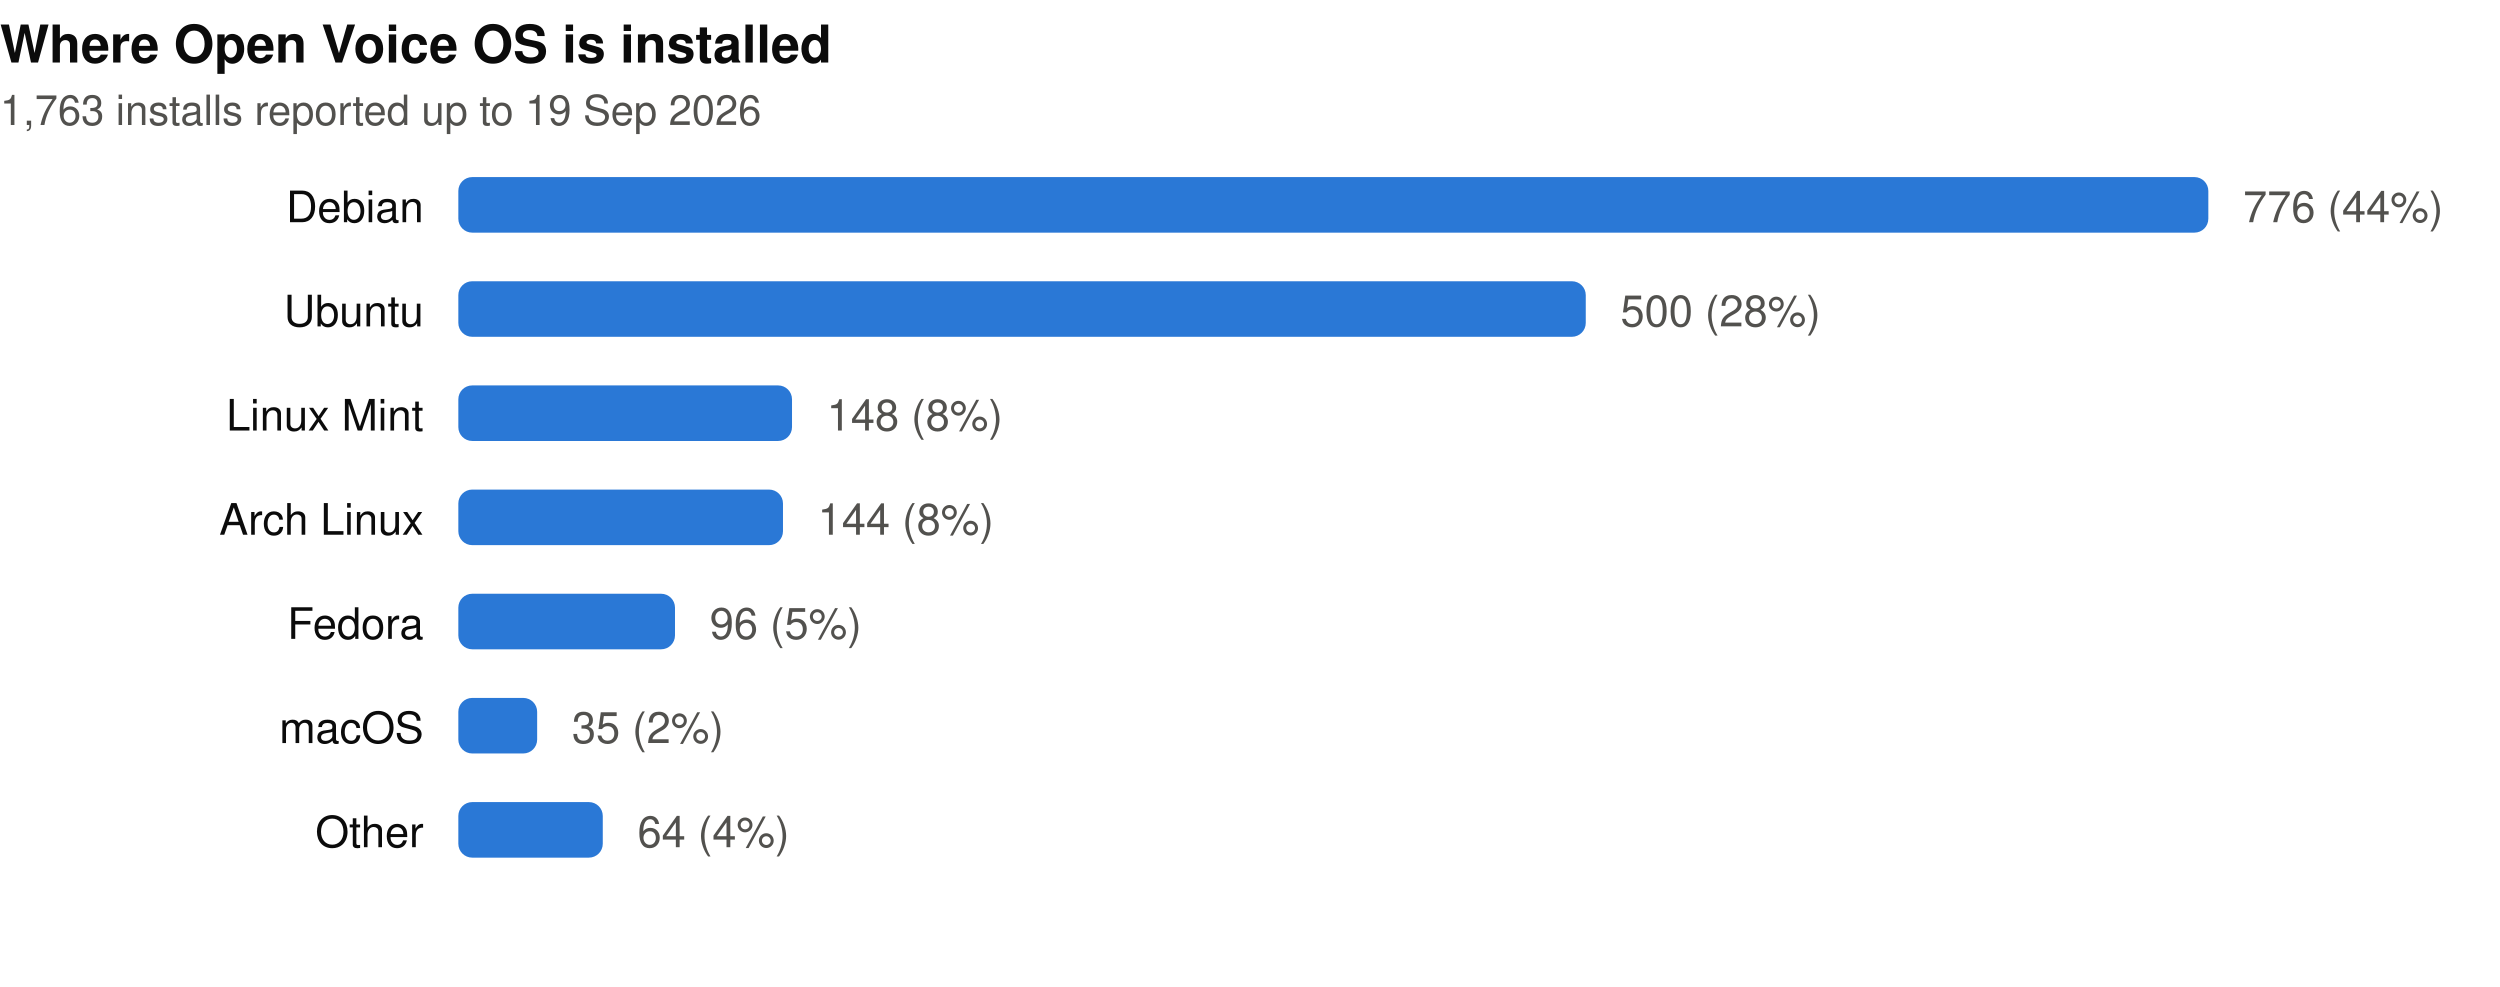
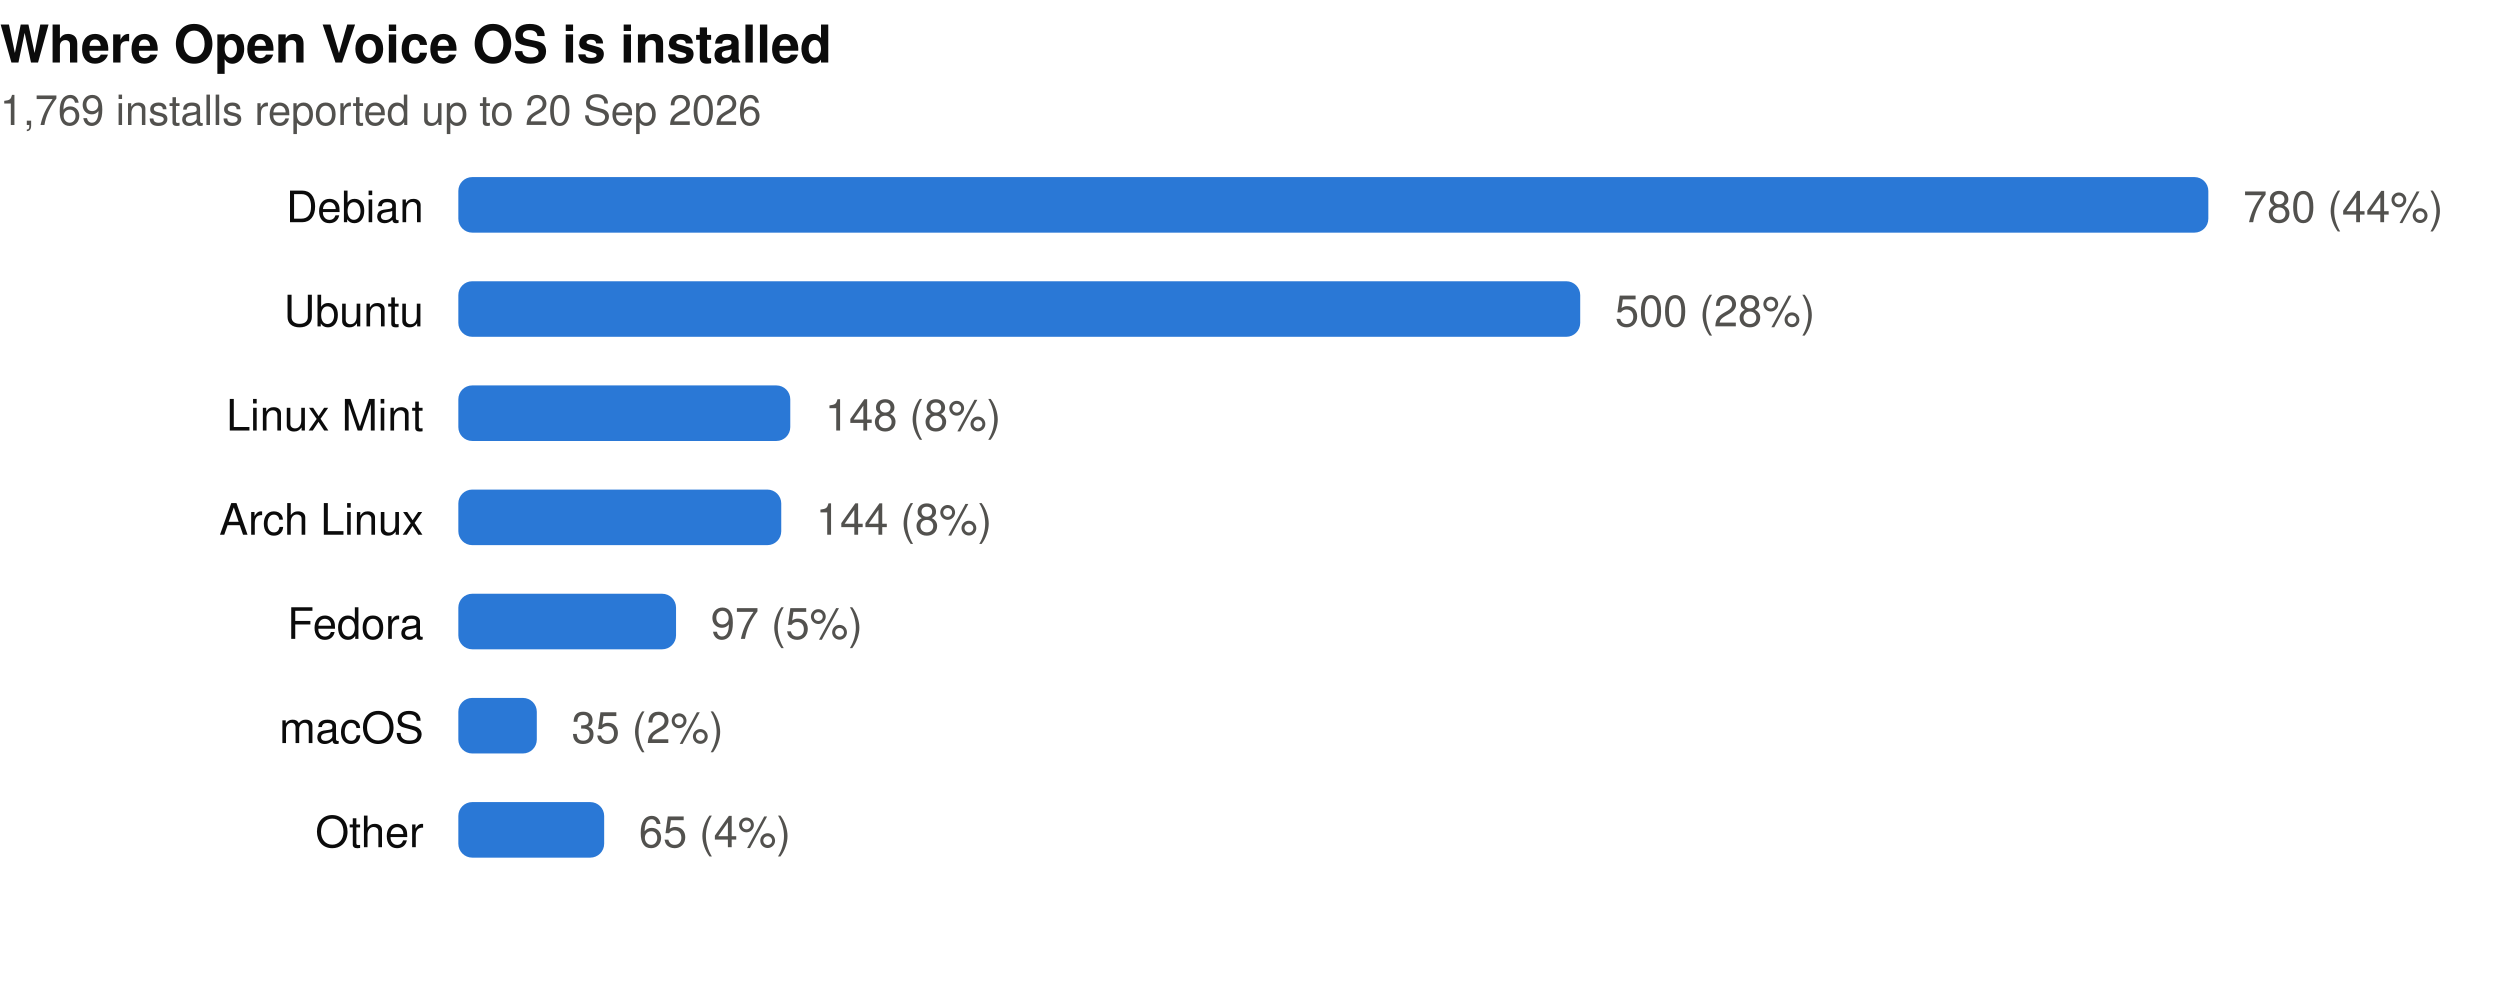
- <svg xmlns="http://www.w3.org/2000/svg" width="720" height="284" viewBox="0 0 720 284" role="img" aria-label="Where Open Voice OS is installed. 1,763 installs reported up to 19 Sep 2026">
+ <svg xmlns="http://www.w3.org/2000/svg" width="720" height="284" viewBox="0 0 720 284" role="img" aria-label="Where Open Voice OS is installed. 1,769 installs reported up to 20 Sep 2026">
  <text x="0" y="18" font-family="ui-sans-serif,-apple-system,BlinkMacSystemFont,'Segoe UI',Helvetica,Arial,sans-serif" font-size="15" font-weight="600" fill="#0b0b0b">Where Open Voice OS is installed</text>
-   <text x="0" y="36" font-family="ui-sans-serif,-apple-system,BlinkMacSystemFont,'Segoe UI',Helvetica,Arial,sans-serif" font-size="12" fill="#52514e">1,763 installs reported up to 19 Sep 2026</text>
+   <text x="0" y="36" font-family="ui-sans-serif,-apple-system,BlinkMacSystemFont,'Segoe UI',Helvetica,Arial,sans-serif" font-size="12" fill="#52514e">1,769 installs reported up to 20 Sep 2026</text>
  <text x="122" y="64.0" text-anchor="end" font-family="ui-sans-serif,-apple-system,BlinkMacSystemFont,'Segoe UI',Helvetica,Arial,sans-serif" font-size="12.5" fill="#0b0b0b">Debian</text>
  <rect x="132" y="51.0" width="504.0" height="16" rx="4" fill="#2a78d6" />
-   <text x="646.0" y="64.0" font-family="ui-sans-serif,-apple-system,BlinkMacSystemFont,'Segoe UI',Helvetica,Arial,sans-serif" font-size="12.5" fill="#52514e">776 (44%)</text>
+   <text x="646.0" y="64.0" font-family="ui-sans-serif,-apple-system,BlinkMacSystemFont,'Segoe UI',Helvetica,Arial,sans-serif" font-size="12.5" fill="#52514e">780 (44%)</text>
  <text x="122" y="94.0" text-anchor="end" font-family="ui-sans-serif,-apple-system,BlinkMacSystemFont,'Segoe UI',Helvetica,Arial,sans-serif" font-size="12.5" fill="#0b0b0b">Ubuntu</text>
-   <rect x="132" y="81.0" width="324.7" height="16" rx="4" fill="#2a78d6" />
-   <text x="466.7" y="94.0" font-family="ui-sans-serif,-apple-system,BlinkMacSystemFont,'Segoe UI',Helvetica,Arial,sans-serif" font-size="12.5" fill="#52514e">500 (28%)</text>
+   <rect x="132" y="81.0" width="323.1" height="16" rx="4" fill="#2a78d6" />
+   <text x="465.1" y="94.0" font-family="ui-sans-serif,-apple-system,BlinkMacSystemFont,'Segoe UI',Helvetica,Arial,sans-serif" font-size="12.5" fill="#52514e">500 (28%)</text>
  <text x="122" y="124.0" text-anchor="end" font-family="ui-sans-serif,-apple-system,BlinkMacSystemFont,'Segoe UI',Helvetica,Arial,sans-serif" font-size="12.5" fill="#0b0b0b">Linux Mint</text>
-   <rect x="132" y="111.0" width="96.1" height="16" rx="4" fill="#2a78d6" />
-   <text x="238.1" y="124.0" font-family="ui-sans-serif,-apple-system,BlinkMacSystemFont,'Segoe UI',Helvetica,Arial,sans-serif" font-size="12.5" fill="#52514e">148 (8%)</text>
+   <rect x="132" y="111.0" width="95.6" height="16" rx="4" fill="#2a78d6" />
+   <text x="237.6" y="124.0" font-family="ui-sans-serif,-apple-system,BlinkMacSystemFont,'Segoe UI',Helvetica,Arial,sans-serif" font-size="12.5" fill="#52514e">148 (8%)</text>
  <text x="122" y="154.0" text-anchor="end" font-family="ui-sans-serif,-apple-system,BlinkMacSystemFont,'Segoe UI',Helvetica,Arial,sans-serif" font-size="12.5" fill="#0b0b0b">Arch Linux</text>
-   <rect x="132" y="141.0" width="93.5" height="16" rx="4" fill="#2a78d6" />
-   <text x="235.5" y="154.0" font-family="ui-sans-serif,-apple-system,BlinkMacSystemFont,'Segoe UI',Helvetica,Arial,sans-serif" font-size="12.5" fill="#52514e">144 (8%)</text>
+   <rect x="132" y="141.0" width="93.0" height="16" rx="4" fill="#2a78d6" />
+   <text x="235.0" y="154.0" font-family="ui-sans-serif,-apple-system,BlinkMacSystemFont,'Segoe UI',Helvetica,Arial,sans-serif" font-size="12.5" fill="#52514e">144 (8%)</text>
  <text x="122" y="184.0" text-anchor="end" font-family="ui-sans-serif,-apple-system,BlinkMacSystemFont,'Segoe UI',Helvetica,Arial,sans-serif" font-size="12.5" fill="#0b0b0b">Fedora</text>
-   <rect x="132" y="171.0" width="62.4" height="16" rx="4" fill="#2a78d6" />
-   <text x="204.4" y="184.0" font-family="ui-sans-serif,-apple-system,BlinkMacSystemFont,'Segoe UI',Helvetica,Arial,sans-serif" font-size="12.5" fill="#52514e">96 (5%)</text>
+   <rect x="132" y="171.0" width="62.7" height="16" rx="4" fill="#2a78d6" />
+   <text x="204.7" y="184.0" font-family="ui-sans-serif,-apple-system,BlinkMacSystemFont,'Segoe UI',Helvetica,Arial,sans-serif" font-size="12.5" fill="#52514e">97 (5%)</text>
  <text x="122" y="214.0" text-anchor="end" font-family="ui-sans-serif,-apple-system,BlinkMacSystemFont,'Segoe UI',Helvetica,Arial,sans-serif" font-size="12.5" fill="#0b0b0b">macOS</text>
-   <rect x="132" y="201.0" width="22.7" height="16" rx="4" fill="#2a78d6" />
-   <text x="164.7" y="214.0" font-family="ui-sans-serif,-apple-system,BlinkMacSystemFont,'Segoe UI',Helvetica,Arial,sans-serif" font-size="12.5" fill="#52514e">35 (2%)</text>
+   <rect x="132" y="201.0" width="22.6" height="16" rx="4" fill="#2a78d6" />
+   <text x="164.6" y="214.0" font-family="ui-sans-serif,-apple-system,BlinkMacSystemFont,'Segoe UI',Helvetica,Arial,sans-serif" font-size="12.5" fill="#52514e">35 (2%)</text>
  <text x="122" y="244.0" text-anchor="end" font-family="ui-sans-serif,-apple-system,BlinkMacSystemFont,'Segoe UI',Helvetica,Arial,sans-serif" font-size="12.5" fill="#0b0b0b">Other</text>
-   <rect x="132" y="231.0" width="41.6" height="16" rx="4" fill="#2a78d6" />
-   <text x="183.6" y="244.0" font-family="ui-sans-serif,-apple-system,BlinkMacSystemFont,'Segoe UI',Helvetica,Arial,sans-serif" font-size="12.5" fill="#52514e">64 (4%)</text>
+   <rect x="132" y="231.0" width="42.0" height="16" rx="4" fill="#2a78d6" />
+   <text x="184.0" y="244.0" font-family="ui-sans-serif,-apple-system,BlinkMacSystemFont,'Segoe UI',Helvetica,Arial,sans-serif" font-size="12.5" fill="#52514e">65 (4%)</text>
</svg>
